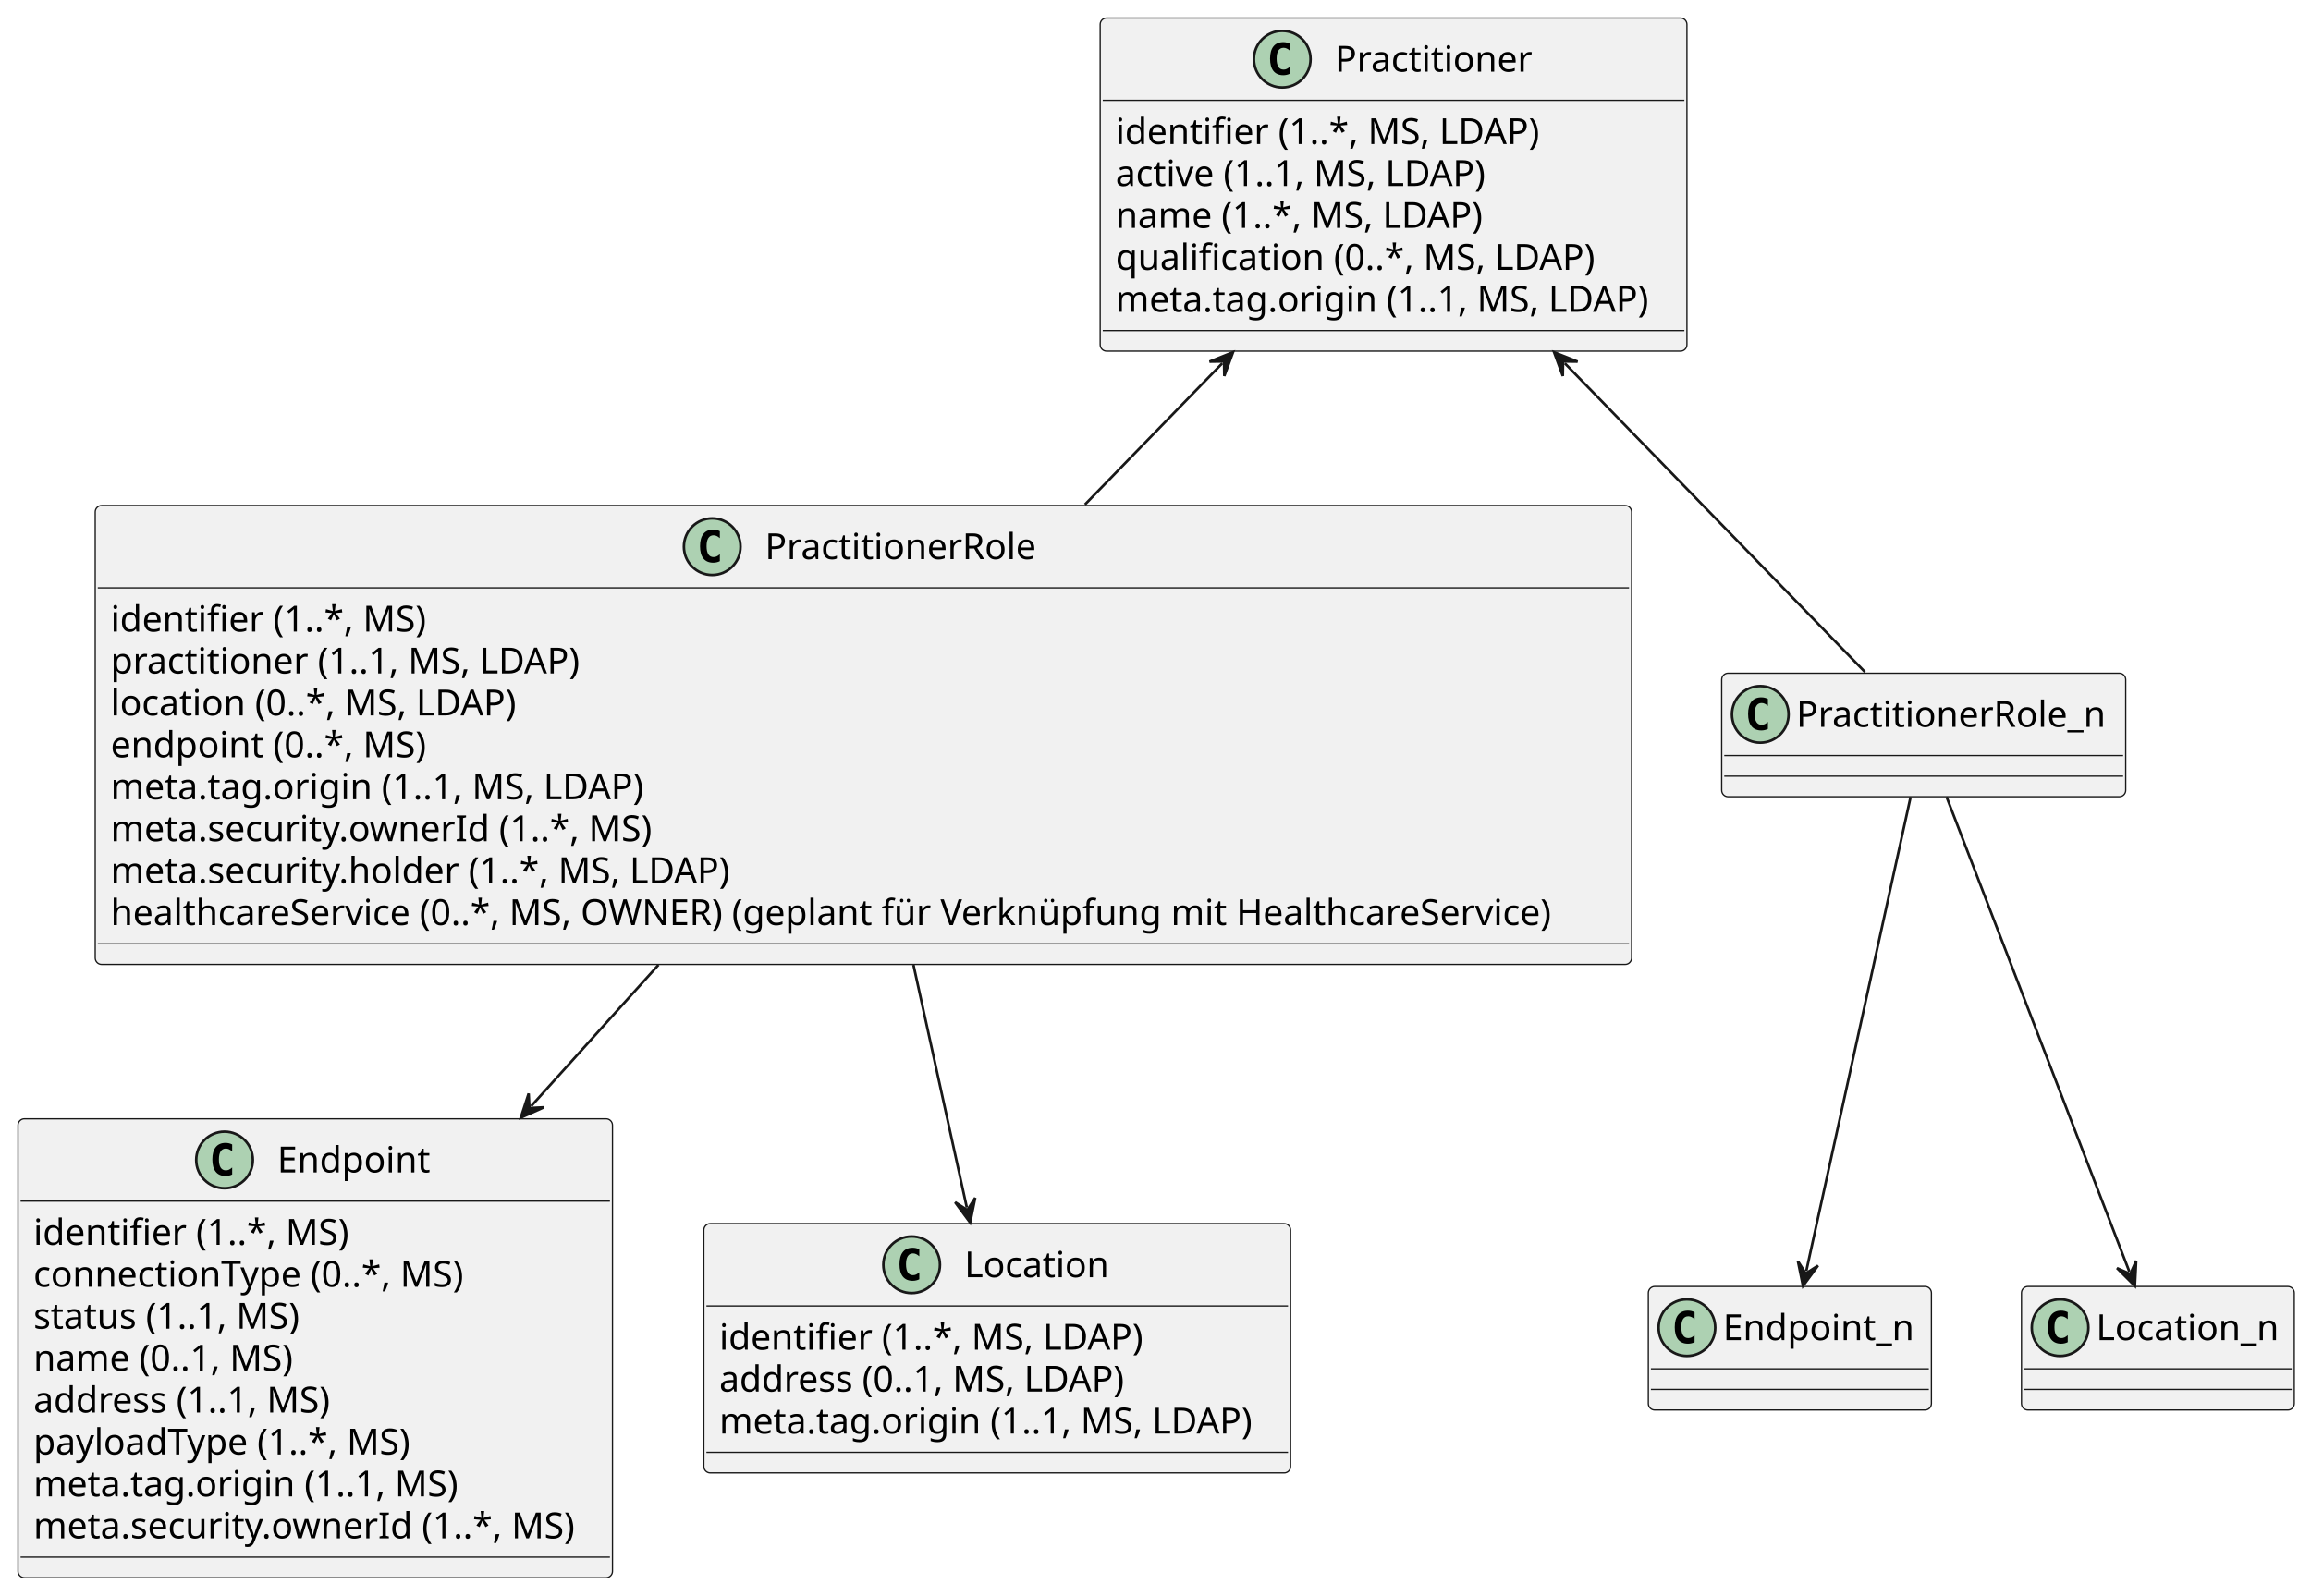
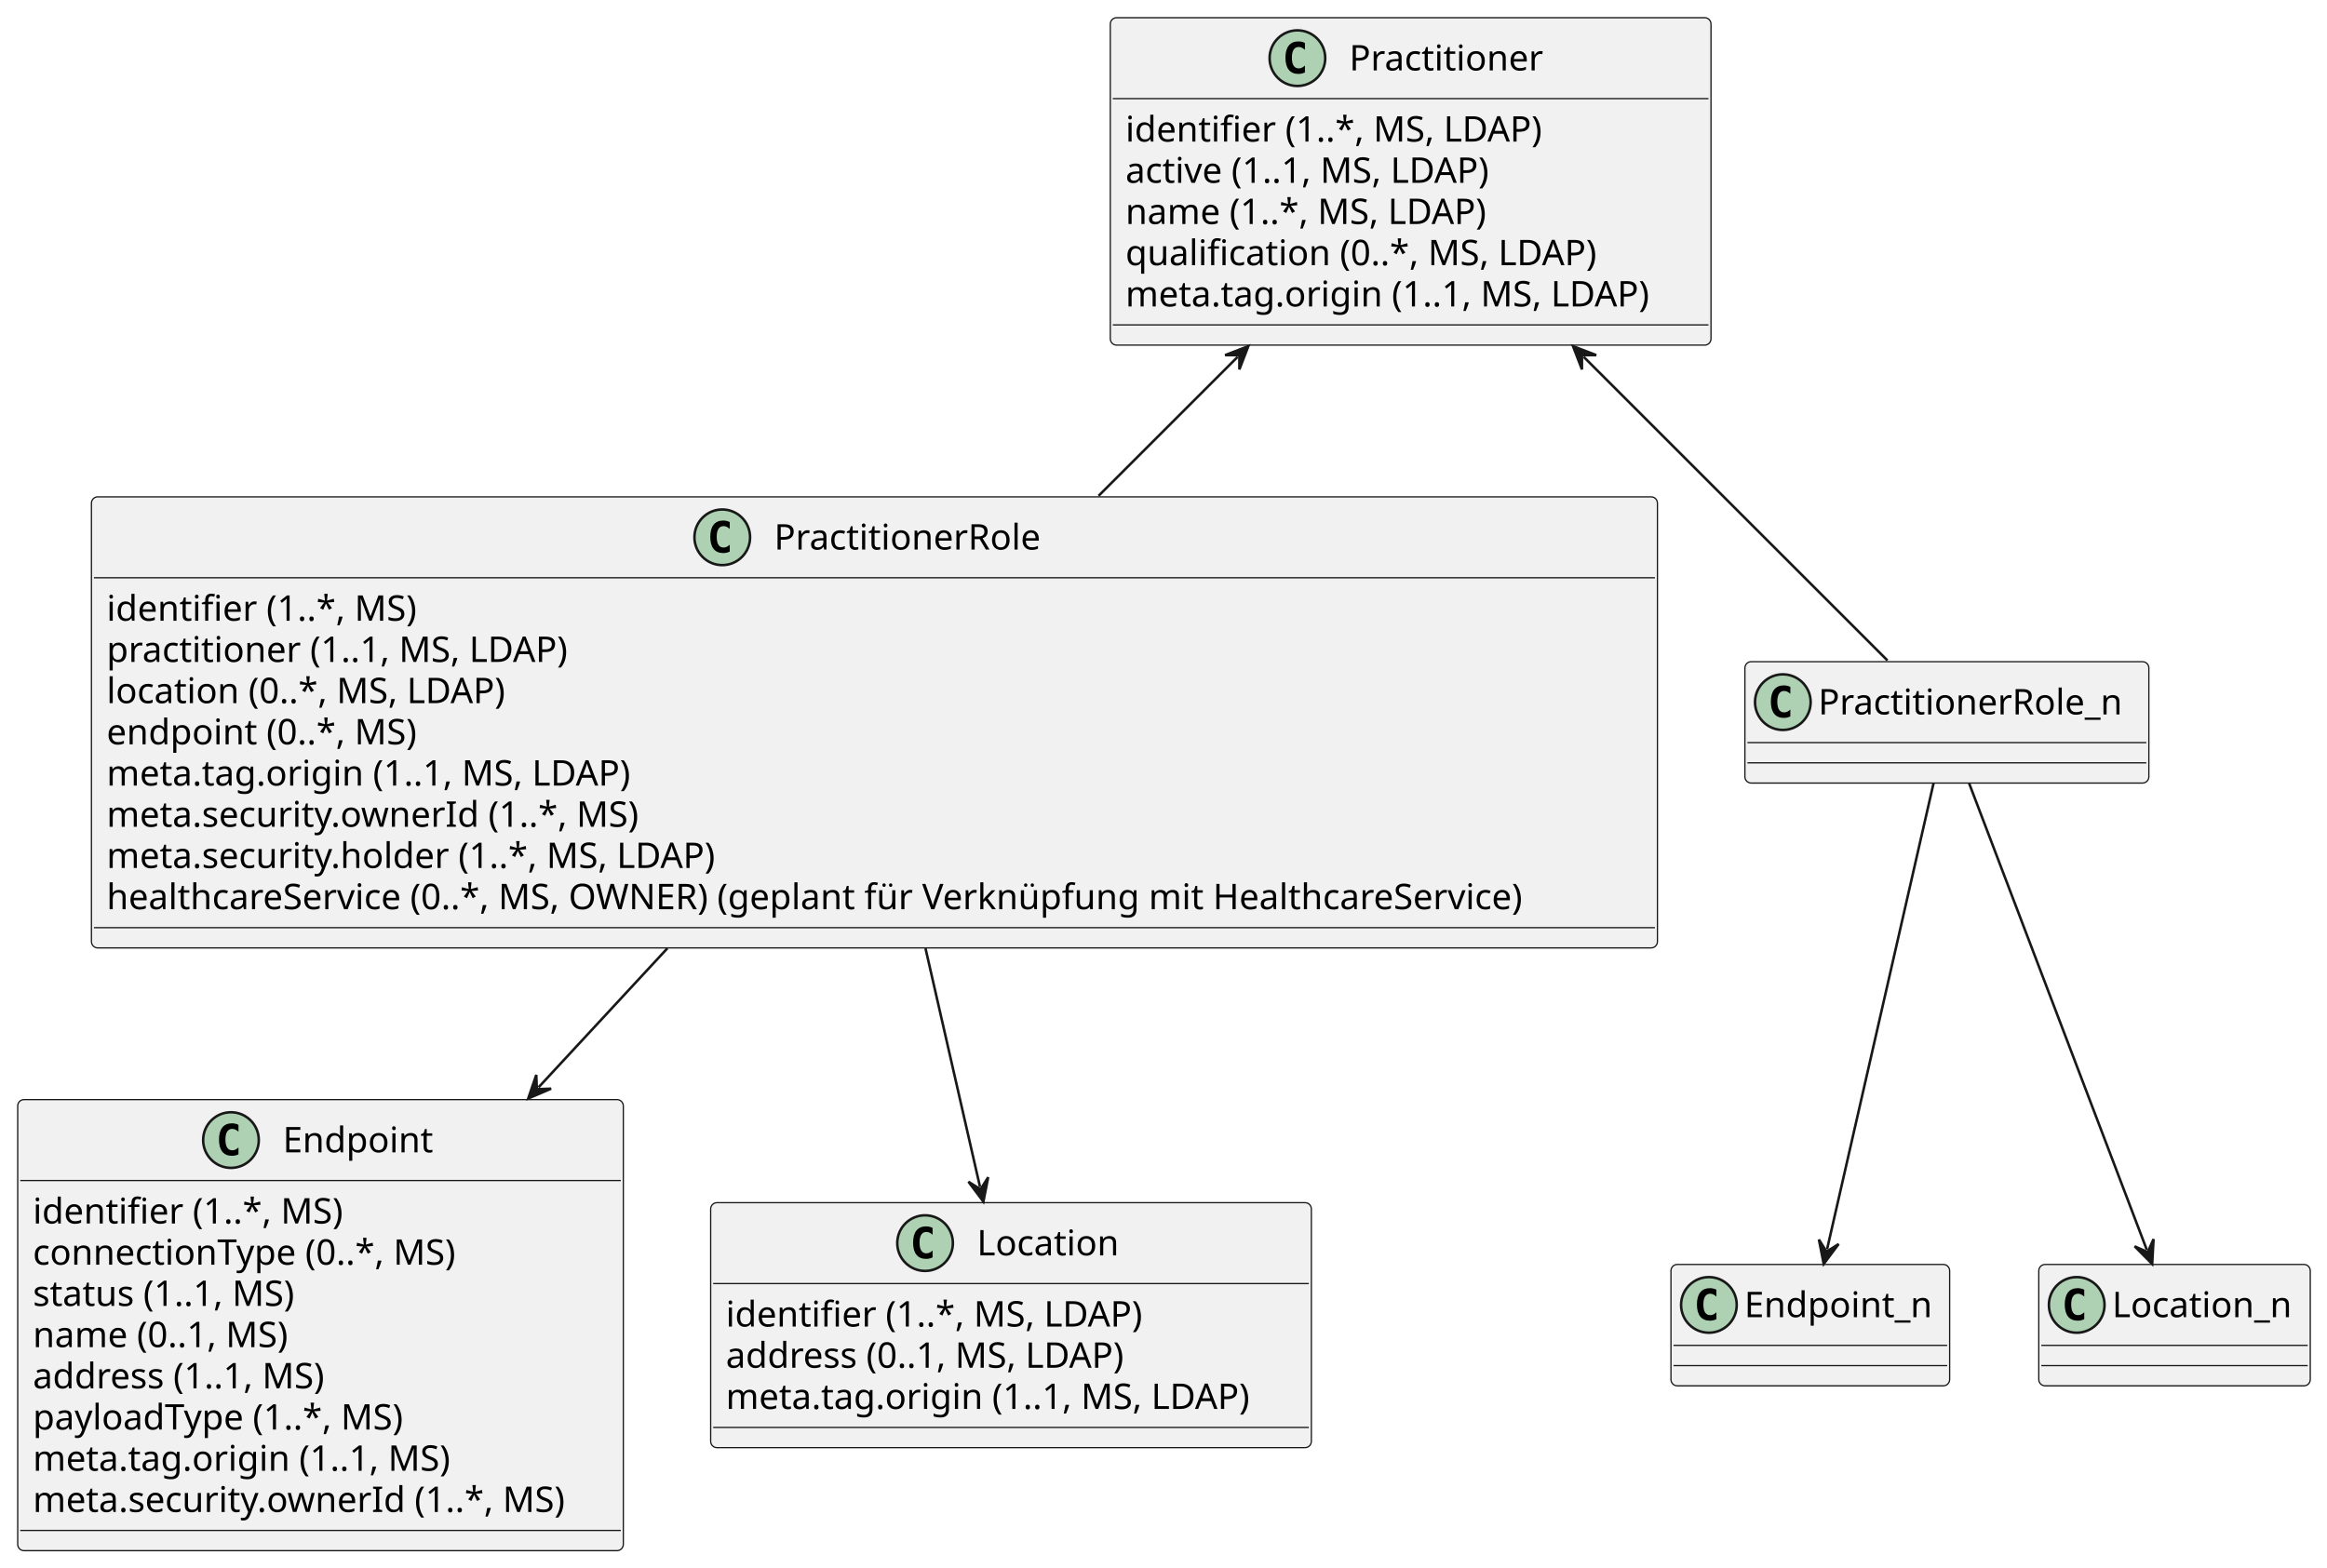
- <svg xmlns="http://www.w3.org/2000/svg" contentStyleType="text/css" height="620px" preserveAspectRatio="none" style="width:898px;height:620px;background:#FFFFFF;" version="1.1" viewBox="0 0 898 620" width="898px" zoomAndPan="magnify">
+ <svg xmlns="http://www.w3.org/2000/svg" contentStyleType="text/css" data-diagram-type="CLASS" height="620px" preserveAspectRatio="none" style="width:920px;height:620px;background:#FFFFFF;" version="1.1" viewBox="0 0 920 620" width="920px" zoomAndPan="magnify">
  <defs />
  <g>
-     <g id="elem_Practitioner">
-       <rect codeLine="2" fill="#F1F1F1" height="129.484" id="Practitioner" rx="2.5" ry="2.5" style="stroke:#181818;stroke-width:0.5;" width="228" x="427.5" y="7" />
-       <ellipse cx="498.25" cy="23" fill="#ADD1B2" rx="11" ry="11" style="stroke:#181818;stroke-width:1.0;" />
-       <path d="M501.219,28.641 Q500.641,28.938 500,29.078 Q499.359,29.234 498.656,29.234 Q496.156,29.234 494.828,27.594 Q493.516,25.938 493.516,22.812 Q493.516,19.688 494.828,18.031 Q496.156,16.375 498.656,16.375 Q499.359,16.375 500,16.531 Q500.656,16.688 501.219,16.984 L501.219,19.703 Q500.594,19.125 500,18.859 Q499.406,18.578 498.781,18.578 Q497.438,18.578 496.75,19.656 Q496.062,20.719 496.062,22.812 Q496.062,24.906 496.75,25.984 Q497.438,27.047 498.781,27.047 Q499.406,27.047 500,26.781 Q500.594,26.5 501.219,25.922 L501.219,28.641 Z " fill="#000000" />
-       <text fill="#000000" font-family="sans-serif" font-size="14" lengthAdjust="spacing" textLength="78" x="518.75" y="27.847">Practitioner</text>
-       <line style="stroke:#181818;stroke-width:0.5;" x1="428.5" x2="654.5" y1="39" y2="39" />
-       <text fill="#000000" font-family="sans-serif" font-size="14" lengthAdjust="spacing" textLength="170" x="433.5" y="55.995">identifier (1..*, MS, LDAP)</text>
-       <text fill="#000000" font-family="sans-serif" font-size="14" lengthAdjust="spacing" textLength="153" x="433.5" y="72.292">active (1..1, MS, LDAP)</text>
-       <text fill="#000000" font-family="sans-serif" font-size="14" lengthAdjust="spacing" textLength="150" x="433.5" y="88.589">name (1..*, MS, LDAP)</text>
-       <text fill="#000000" font-family="sans-serif" font-size="14" lengthAdjust="spacing" textLength="192" x="433.5" y="104.886">qualification (0..*, MS, LDAP)</text>
-       <text fill="#000000" font-family="sans-serif" font-size="14" lengthAdjust="spacing" textLength="216" x="433.5" y="121.183">meta.tag.origin (1..1, MS, LDAP)</text>
-       <line style="stroke:#181818;stroke-width:0.5;" x1="428.5" x2="654.5" y1="128.484" y2="128.484" />
+     <g class="entity" data-entity="Practitioner" data-source-line="2" data-uid="ent0002" id="entity_Practitioner">
+       <rect fill="#F1F1F1" height="129.484" rx="2.5" ry="2.5" style="stroke:#181818;stroke-width:0.5;" width="237.49" x="438.97" y="7" />
+       <ellipse cx="512.945" cy="23" fill="#ADD1B2" rx="11" ry="11" style="stroke:#181818;stroke-width:1;" />
+       <path d="M515.914,28.641 Q515.336,28.938 514.695,29.078 Q514.054,29.234 513.351,29.234 Q510.851,29.234 509.523,27.594 Q508.211,25.938 508.211,22.812 Q508.211,19.688 509.523,18.031 Q510.851,16.375 513.351,16.375 Q514.054,16.375 514.695,16.531 Q515.351,16.688 515.914,16.984 L515.914,19.703 Q515.289,19.125 514.695,18.859 Q514.101,18.578 513.476,18.578 Q512.133,18.578 511.445,19.656 Q510.758,20.719 510.758,22.812 Q510.758,24.906 511.445,25.984 Q512.133,27.047 513.476,27.047 Q514.101,27.047 514.695,26.781 Q515.289,26.5 515.914,25.922 L515.914,28.641 Z " fill="#000000" />
+       <text fill="#000000" font-family="sans-serif" font-size="14" lengthAdjust="spacing" textLength="81.04" x="533.445" y="27.847">Practitioner</text>
+       <line style="stroke:#181818;stroke-width:0.5;" x1="439.97" x2="675.46" y1="39" y2="39" />
+       <text fill="#000000" font-family="sans-serif" font-size="14" lengthAdjust="spacing" textLength="178.377" x="444.97" y="55.995">identifier (1..*, MS, LDAP)</text>
+       <text fill="#000000" font-family="sans-serif" font-size="14" lengthAdjust="spacing" textLength="160.009" x="444.97" y="72.292">active (1..1, MS, LDAP)</text>
+       <text fill="#000000" font-family="sans-serif" font-size="14" lengthAdjust="spacing" textLength="155.251" x="444.97" y="88.589">name (1..*, MS, LDAP)</text>
+       <text fill="#000000" font-family="sans-serif" font-size="14" lengthAdjust="spacing" textLength="201.578" x="444.97" y="104.886">qualification (0..*, MS, LDAP)</text>
+       <text fill="#000000" font-family="sans-serif" font-size="14" lengthAdjust="spacing" textLength="225.49" x="444.97" y="121.183">meta.tag.origin (1..1, MS, LDAP)</text>
+       <line style="stroke:#181818;stroke-width:0.5;" x1="439.97" x2="675.46" y1="128.484" y2="128.484" />
    </g>
-     <g id="elem_PractitionerRole">
-       <rect codeLine="10" fill="#F1F1F1" height="178.375" id="PractitionerRole" rx="2.5" ry="2.5" style="stroke:#181818;stroke-width:0.5;" width="597" x="37" y="196.48" />
-       <ellipse cx="276.75" cy="212.48" fill="#ADD1B2" rx="11" ry="11" style="stroke:#181818;stroke-width:1.0;" />
-       <path d="M279.719,218.121 Q279.141,218.417 278.5,218.558 Q277.859,218.714 277.156,218.714 Q274.656,218.714 273.328,217.074 Q272.016,215.417 272.016,212.292 Q272.016,209.167 273.328,207.511 Q274.656,205.855 277.156,205.855 Q277.859,205.855 278.5,206.011 Q279.156,206.167 279.719,206.464 L279.719,209.183 Q279.094,208.605 278.5,208.339 Q277.906,208.058 277.281,208.058 Q275.938,208.058 275.25,209.136 Q274.562,210.199 274.562,212.292 Q274.562,214.386 275.25,215.464 Q275.938,216.527 277.281,216.527 Q277.906,216.527 278.5,216.261 Q279.094,215.98 279.719,215.402 L279.719,218.121 Z " fill="#000000" />
-       <text fill="#000000" font-family="sans-serif" font-size="14" lengthAdjust="spacing" textLength="109" x="297.25" y="217.327">PractitionerRole</text>
-       <line style="stroke:#181818;stroke-width:0.5;" x1="38" x2="633" y1="228.48" y2="228.48" />
-       <text fill="#000000" font-family="sans-serif" font-size="14" lengthAdjust="spacing" textLength="126" x="43" y="245.475">identifier (1..*, MS)</text>
-       <text fill="#000000" font-family="sans-serif" font-size="14" lengthAdjust="spacing" textLength="191" x="43" y="261.772">practitioner (1..1, MS, LDAP)</text>
-       <text fill="#000000" font-family="sans-serif" font-size="14" lengthAdjust="spacing" textLength="165" x="43" y="278.069">location (0..*, MS, LDAP)</text>
-       <text fill="#000000" font-family="sans-serif" font-size="14" lengthAdjust="spacing" textLength="129" x="43" y="294.366">endpoint (0..*, MS)</text>
-       <text fill="#000000" font-family="sans-serif" font-size="14" lengthAdjust="spacing" textLength="216" x="43" y="310.663">meta.tag.origin (1..1, MS, LDAP)</text>
-       <text fill="#000000" font-family="sans-serif" font-size="14" lengthAdjust="spacing" textLength="219" x="43" y="326.959">meta.security.ownerId (1..*, MS)</text>
-       <text fill="#000000" font-family="sans-serif" font-size="14" lengthAdjust="spacing" textLength="252" x="43" y="343.256">meta.security.holder (1..*, MS, LDAP)</text>
-       <text fill="#000000" font-family="sans-serif" font-size="14" lengthAdjust="spacing" textLength="585" x="43" y="359.553">healthcareService (0..*, MS, OWNER) (geplant für Verknüpfung mit HealthcareService)</text>
-       <line style="stroke:#181818;stroke-width:0.5;" x1="38" x2="633" y1="366.855" y2="366.855" />
+     <g class="entity" data-entity="PractitionerRole" data-source-line="10" data-uid="ent0003" id="entity_PractitionerRole">
+       <rect fill="#F1F1F1" height="178.375" rx="2.5" ry="2.5" style="stroke:#181818;stroke-width:0.5;" width="619.134" x="36.15" y="196.48" />
+       <ellipse cx="285.549" cy="212.48" fill="#ADD1B2" rx="11" ry="11" style="stroke:#181818;stroke-width:1;" />
+       <path d="M288.518,218.121 Q287.94,218.417 287.299,218.558 Q286.658,218.714 285.955,218.714 Q283.455,218.714 282.127,217.074 Q280.815,215.417 280.815,212.292 Q280.815,209.167 282.127,207.511 Q283.455,205.855 285.955,205.855 Q286.658,205.855 287.299,206.011 Q287.955,206.167 288.518,206.464 L288.518,209.183 Q287.893,208.605 287.299,208.339 Q286.705,208.058 286.08,208.058 Q284.736,208.058 284.049,209.136 Q283.361,210.199 283.361,212.292 Q283.361,214.386 284.049,215.464 Q284.736,216.527 286.08,216.527 Q286.705,216.527 287.299,216.261 Q287.893,215.98 288.518,215.402 L288.518,218.121 Z " fill="#000000" />
+       <text fill="#000000" font-family="sans-serif" font-size="14" lengthAdjust="spacing" textLength="111.836" x="306.049" y="217.327">PractitionerRole</text>
+       <line style="stroke:#181818;stroke-width:0.5;" x1="37.15" x2="654.284" y1="228.48" y2="228.48" />
+       <text fill="#000000" font-family="sans-serif" font-size="14" lengthAdjust="spacing" textLength="132.877" x="42.15" y="245.475">identifier (1..*, MS)</text>
+       <text fill="#000000" font-family="sans-serif" font-size="14" lengthAdjust="spacing" textLength="198.94" x="42.15" y="261.772">practitioner (1..1, MS, LDAP)</text>
+       <text fill="#000000" font-family="sans-serif" font-size="14" lengthAdjust="spacing" textLength="171.097" x="42.15" y="278.069">location (0..*, MS, LDAP)</text>
+       <text fill="#000000" font-family="sans-serif" font-size="14" lengthAdjust="spacing" textLength="132.125" x="42.15" y="294.366">endpoint (0..*, MS)</text>
+       <text fill="#000000" font-family="sans-serif" font-size="14" lengthAdjust="spacing" textLength="225.49" x="42.15" y="310.663">meta.tag.origin (1..1, MS, LDAP)</text>
+       <text fill="#000000" font-family="sans-serif" font-size="14" lengthAdjust="spacing" textLength="227.439" x="42.15" y="326.959">meta.security.ownerId (1..*, MS)</text>
+       <text fill="#000000" font-family="sans-serif" font-size="14" lengthAdjust="spacing" textLength="261.249" x="42.15" y="343.256">meta.security.holder (1..*, MS, LDAP)</text>
+       <text fill="#000000" font-family="sans-serif" font-size="14" lengthAdjust="spacing" textLength="607.134" x="42.15" y="359.553">healthcareService (0..*, MS, OWNER) (geplant für Verknüpfung mit HealthcareService)</text>
+       <line style="stroke:#181818;stroke-width:0.5;" x1="37.15" x2="654.284" y1="366.855" y2="366.855" />
    </g>
-     <g id="elem_Endpoint">
-       <rect codeLine="21" fill="#F1F1F1" height="178.375" id="Endpoint" rx="2.5" ry="2.5" style="stroke:#181818;stroke-width:0.5;" width="231" x="7" y="434.85" />
-       <ellipse cx="87.25" cy="450.85" fill="#ADD1B2" rx="11" ry="11" style="stroke:#181818;stroke-width:1.0;" />
-       <path d="M90.219,456.491 Q89.641,456.788 89,456.928 Q88.359,457.084 87.656,457.084 Q85.156,457.084 83.828,455.444 Q82.516,453.788 82.516,450.663 Q82.516,447.538 83.828,445.881 Q85.156,444.225 87.656,444.225 Q88.359,444.225 89,444.381 Q89.656,444.538 90.219,444.834 L90.219,447.553 Q89.594,446.975 89,446.709 Q88.406,446.428 87.781,446.428 Q86.438,446.428 85.75,447.506 Q85.062,448.569 85.062,450.663 Q85.062,452.756 85.75,453.834 Q86.438,454.897 87.781,454.897 Q88.406,454.897 89,454.631 Q89.594,454.35 90.219,453.772 L90.219,456.491 Z " fill="#000000" />
-       <text fill="#000000" font-family="sans-serif" font-size="14" lengthAdjust="spacing" textLength="62" x="107.75" y="455.697">Endpoint</text>
-       <line style="stroke:#181818;stroke-width:0.5;" x1="8" x2="237" y1="466.85" y2="466.85" />
-       <text fill="#000000" font-family="sans-serif" font-size="14" lengthAdjust="spacing" textLength="126" x="13" y="483.845">identifier (1..*, MS)</text>
-       <text fill="#000000" font-family="sans-serif" font-size="14" lengthAdjust="spacing" textLength="179" x="13" y="500.142">connectionType (0..*, MS)</text>
-       <text fill="#000000" font-family="sans-serif" font-size="14" lengthAdjust="spacing" textLength="112" x="13" y="516.439">status (1..1, MS)</text>
-       <text fill="#000000" font-family="sans-serif" font-size="14" lengthAdjust="spacing" textLength="108" x="13" y="532.736">name (0..1, MS)</text>
-       <text fill="#000000" font-family="sans-serif" font-size="14" lengthAdjust="spacing" textLength="125" x="13" y="549.033">address (1..1, MS)</text>
-       <text fill="#000000" font-family="sans-serif" font-size="14" lengthAdjust="spacing" textLength="154" x="13" y="565.33">payloadType (1..*, MS)</text>
-       <text fill="#000000" font-family="sans-serif" font-size="14" lengthAdjust="spacing" textLength="172" x="13" y="581.626">meta.tag.origin (1..1, MS)</text>
-       <text fill="#000000" font-family="sans-serif" font-size="14" lengthAdjust="spacing" textLength="219" x="13" y="597.923">meta.security.ownerId (1..*, MS)</text>
-       <line style="stroke:#181818;stroke-width:0.5;" x1="8" x2="237" y1="605.225" y2="605.225" />
+     <g class="entity" data-entity="Endpoint" data-source-line="21" data-uid="ent0004" id="entity_Endpoint">
+       <rect fill="#F1F1F1" height="178.375" rx="2.5" ry="2.5" style="stroke:#181818;stroke-width:0.5;" width="239.439" x="7" y="434.85" />
+       <ellipse cx="91.314" cy="450.85" fill="#ADD1B2" rx="11" ry="11" style="stroke:#181818;stroke-width:1;" />
+       <path d="M94.283,456.491 Q93.705,456.788 93.064,456.928 Q92.424,457.084 91.721,457.084 Q89.221,457.084 87.893,455.444 Q86.58,453.788 86.58,450.663 Q86.58,447.538 87.893,445.881 Q89.221,444.225 91.721,444.225 Q92.424,444.225 93.064,444.381 Q93.721,444.538 94.283,444.834 L94.283,447.553 Q93.658,446.975 93.064,446.709 Q92.471,446.428 91.846,446.428 Q90.502,446.428 89.814,447.506 Q89.127,448.569 89.127,450.663 Q89.127,452.756 89.814,453.834 Q90.502,454.897 91.846,454.897 Q92.471,454.897 93.064,454.631 Q93.658,454.35 94.283,453.772 L94.283,456.491 Z " fill="#000000" />
+       <text fill="#000000" font-family="sans-serif" font-size="14" lengthAdjust="spacing" textLength="62.31" x="111.814" y="455.697">Endpoint</text>
+       <line style="stroke:#181818;stroke-width:0.5;" x1="8" x2="245.439" y1="466.85" y2="466.85" />
+       <text fill="#000000" font-family="sans-serif" font-size="14" lengthAdjust="spacing" textLength="132.877" x="13" y="483.845">identifier (1..*, MS)</text>
+       <text fill="#000000" font-family="sans-serif" font-size="14" lengthAdjust="spacing" textLength="181.522" x="13" y="500.142">connectionType (0..*, MS)</text>
+       <text fill="#000000" font-family="sans-serif" font-size="14" lengthAdjust="spacing" textLength="114.974" x="13" y="516.439">status (1..1, MS)</text>
+       <text fill="#000000" font-family="sans-serif" font-size="14" lengthAdjust="spacing" textLength="111.658" x="13" y="532.736">name (0..1, MS)</text>
+       <text fill="#000000" font-family="sans-serif" font-size="14" lengthAdjust="spacing" textLength="127.265" x="13" y="549.033">address (1..1, MS)</text>
+       <text fill="#000000" font-family="sans-serif" font-size="14" lengthAdjust="spacing" textLength="160.057" x="13" y="565.33">payloadType (1..*, MS)</text>
+       <text fill="#000000" font-family="sans-serif" font-size="14" lengthAdjust="spacing" textLength="179.99" x="13" y="581.626">meta.tag.origin (1..1, MS)</text>
+       <text fill="#000000" font-family="sans-serif" font-size="14" lengthAdjust="spacing" textLength="227.439" x="13" y="597.923">meta.security.ownerId (1..*, MS)</text>
+       <line style="stroke:#181818;stroke-width:0.5;" x1="8" x2="245.439" y1="605.225" y2="605.225" />
    </g>
-     <g id="elem_Location">
-       <rect codeLine="31" fill="#F1F1F1" height="96.891" id="Location" rx="2.5" ry="2.5" style="stroke:#181818;stroke-width:0.5;" width="228" x="273.5" y="475.6" />
-       <ellipse cx="354.25" cy="491.6" fill="#ADD1B2" rx="11" ry="11" style="stroke:#181818;stroke-width:1.0;" />
-       <path d="M357.219,497.241 Q356.641,497.538 356,497.678 Q355.359,497.834 354.656,497.834 Q352.156,497.834 350.828,496.194 Q349.516,494.538 349.516,491.413 Q349.516,488.288 350.828,486.631 Q352.156,484.975 354.656,484.975 Q355.359,484.975 356,485.131 Q356.656,485.288 357.219,485.584 L357.219,488.303 Q356.594,487.725 356,487.459 Q355.406,487.178 354.781,487.178 Q353.438,487.178 352.75,488.256 Q352.062,489.319 352.062,491.413 Q352.062,493.506 352.75,494.584 Q353.438,495.647 354.781,495.647 Q355.406,495.647 356,495.381 Q356.594,495.1 357.219,494.522 L357.219,497.241 Z " fill="#000000" />
-       <text fill="#000000" font-family="sans-serif" font-size="14" lengthAdjust="spacing" textLength="58" x="374.75" y="496.447">Location</text>
-       <line style="stroke:#181818;stroke-width:0.5;" x1="274.5" x2="500.5" y1="507.6" y2="507.6" />
-       <text fill="#000000" font-family="sans-serif" font-size="14" lengthAdjust="spacing" textLength="170" x="279.5" y="524.595">identifier (1..*, MS, LDAP)</text>
-       <text fill="#000000" font-family="sans-serif" font-size="14" lengthAdjust="spacing" textLength="169" x="279.5" y="540.892">address (0..1, MS, LDAP)</text>
-       <text fill="#000000" font-family="sans-serif" font-size="14" lengthAdjust="spacing" textLength="216" x="279.5" y="557.189">meta.tag.origin (1..1, MS, LDAP)</text>
-       <line style="stroke:#181818;stroke-width:0.5;" x1="274.5" x2="500.5" y1="564.491" y2="564.491" />
+     <g class="entity" data-entity="Location" data-source-line="31" data-uid="ent0005" id="entity_Location">
+       <rect fill="#F1F1F1" height="96.891" rx="2.5" ry="2.5" style="stroke:#181818;stroke-width:0.5;" width="237.49" x="280.97" y="475.6" />
+       <ellipse cx="365.736" cy="491.6" fill="#ADD1B2" rx="11" ry="11" style="stroke:#181818;stroke-width:1;" />
+       <path d="M368.704,497.241 Q368.126,497.538 367.486,497.678 Q366.845,497.834 366.142,497.834 Q363.642,497.834 362.314,496.194 Q361.001,494.538 361.001,491.413 Q361.001,488.288 362.314,486.631 Q363.642,484.975 366.142,484.975 Q366.845,484.975 367.486,485.131 Q368.142,485.288 368.704,485.584 L368.704,488.303 Q368.079,487.725 367.486,487.459 Q366.892,487.178 366.267,487.178 Q364.923,487.178 364.236,488.256 Q363.548,489.319 363.548,491.413 Q363.548,493.506 364.236,494.584 Q364.923,495.647 366.267,495.647 Q366.892,495.647 367.486,495.381 Q368.079,495.1 368.704,494.522 L368.704,497.241 Z " fill="#000000" />
+       <text fill="#000000" font-family="sans-serif" font-size="14" lengthAdjust="spacing" textLength="59.459" x="386.236" y="496.447">Location</text>
+       <line style="stroke:#181818;stroke-width:0.5;" x1="281.97" x2="517.46" y1="507.6" y2="507.6" />
+       <text fill="#000000" font-family="sans-serif" font-size="14" lengthAdjust="spacing" textLength="178.377" x="286.97" y="524.595">identifier (1..*, MS, LDAP)</text>
+       <text fill="#000000" font-family="sans-serif" font-size="14" lengthAdjust="spacing" textLength="172.765" x="286.97" y="540.892">address (0..1, MS, LDAP)</text>
+       <text fill="#000000" font-family="sans-serif" font-size="14" lengthAdjust="spacing" textLength="225.49" x="286.97" y="557.189">meta.tag.origin (1..1, MS, LDAP)</text>
+       <line style="stroke:#181818;stroke-width:0.5;" x1="281.97" x2="517.46" y1="564.491" y2="564.491" />
    </g>
-     <g id="elem_PractitionerRole_n">
-       <rect fill="#F1F1F1" height="48" id="PractitionerRole_n" rx="2.5" ry="2.5" style="stroke:#181818;stroke-width:0.5;" width="157" x="669" y="261.67" />
-       <ellipse cx="684" cy="277.67" fill="#ADD1B2" rx="11" ry="11" style="stroke:#181818;stroke-width:1.0;" />
-       <path d="M686.969,283.311 Q686.391,283.608 685.75,283.748 Q685.109,283.904 684.406,283.904 Q681.906,283.904 680.578,282.264 Q679.266,280.608 679.266,277.483 Q679.266,274.358 680.578,272.701 Q681.906,271.045 684.406,271.045 Q685.109,271.045 685.75,271.201 Q686.406,271.358 686.969,271.654 L686.969,274.373 Q686.344,273.795 685.75,273.529 Q685.156,273.248 684.531,273.248 Q683.188,273.248 682.5,274.326 Q681.812,275.389 681.812,277.483 Q681.812,279.576 682.5,280.654 Q683.188,281.717 684.531,281.717 Q685.156,281.717 685.75,281.451 Q686.344,281.17 686.969,280.592 L686.969,283.311 Z " fill="#000000" />
-       <text fill="#000000" font-family="sans-serif" font-size="14" lengthAdjust="spacing" textLength="125" x="698" y="282.517">PractitionerRole_n</text>
-       <line style="stroke:#181818;stroke-width:0.5;" x1="670" x2="825" y1="293.67" y2="293.67" />
-       <line style="stroke:#181818;stroke-width:0.5;" x1="670" x2="825" y1="301.67" y2="301.67" />
+     <g class="entity" data-entity="PractitionerRole_n" data-source-line="41" data-uid="ent0009" id="entity_PractitionerRole_n">
+       <rect fill="#F1F1F1" height="48" rx="2.5" ry="2.5" style="stroke:#181818;stroke-width:0.5;" width="159.709" x="689.86" y="261.67" />
+       <ellipse cx="704.86" cy="277.67" fill="#ADD1B2" rx="11" ry="11" style="stroke:#181818;stroke-width:1;" />
+       <path d="M707.829,283.311 Q707.251,283.608 706.61,283.748 Q705.969,283.904 705.266,283.904 Q702.766,283.904 701.438,282.264 Q700.126,280.608 700.126,277.483 Q700.126,274.358 701.438,272.701 Q702.766,271.045 705.266,271.045 Q705.969,271.045 706.61,271.201 Q707.266,271.358 707.829,271.654 L707.829,274.373 Q707.204,273.795 706.61,273.529 Q706.016,273.248 705.391,273.248 Q704.048,273.248 703.36,274.326 Q702.673,275.389 702.673,277.483 Q702.673,279.576 703.36,280.654 Q704.048,281.717 705.391,281.717 Q706.016,281.717 706.61,281.451 Q707.204,281.17 707.829,280.592 L707.829,283.311 Z " fill="#000000" />
+       <text fill="#000000" font-family="sans-serif" font-size="14" lengthAdjust="spacing" textLength="127.709" x="718.86" y="282.517">PractitionerRole_n</text>
+       <line style="stroke:#181818;stroke-width:0.5;" x1="690.86" x2="848.569" y1="293.67" y2="293.67" />
+       <line style="stroke:#181818;stroke-width:0.5;" x1="690.86" x2="848.569" y1="301.67" y2="301.67" />
    </g>
-     <g id="elem_Endpoint_n">
-       <rect fill="#F1F1F1" height="48" id="Endpoint_n" rx="2.5" ry="2.5" style="stroke:#181818;stroke-width:0.5;" width="110" x="640.5" y="500.04" />
-       <ellipse cx="655.5" cy="516.04" fill="#ADD1B2" rx="11" ry="11" style="stroke:#181818;stroke-width:1.0;" />
-       <path d="M658.469,521.681 Q657.891,521.977 657.25,522.118 Q656.609,522.274 655.906,522.274 Q653.406,522.274 652.078,520.634 Q650.766,518.977 650.766,515.852 Q650.766,512.727 652.078,511.071 Q653.406,509.415 655.906,509.415 Q656.609,509.415 657.25,509.571 Q657.906,509.728 658.469,510.024 L658.469,512.743 Q657.844,512.165 657.25,511.899 Q656.656,511.618 656.031,511.618 Q654.688,511.618 654,512.696 Q653.312,513.759 653.312,515.852 Q653.312,517.946 654,519.024 Q654.688,520.087 656.031,520.087 Q656.656,520.087 657.25,519.821 Q657.844,519.54 658.469,518.962 L658.469,521.681 Z " fill="#000000" />
-       <text fill="#000000" font-family="sans-serif" font-size="14" lengthAdjust="spacing" textLength="78" x="669.5" y="520.887">Endpoint_n</text>
-       <line style="stroke:#181818;stroke-width:0.5;" x1="641.5" x2="749.5" y1="532.04" y2="532.04" />
-       <line style="stroke:#181818;stroke-width:0.5;" x1="641.5" x2="749.5" y1="540.04" y2="540.04" />
+     <g class="entity" data-entity="Endpoint_n" data-source-line="42" data-uid="ent0011" id="entity_Endpoint_n">
+       <rect fill="#F1F1F1" height="48" rx="2.5" ry="2.5" style="stroke:#181818;stroke-width:0.5;" width="110.183" x="660.63" y="500.04" />
+       <ellipse cx="675.63" cy="516.04" fill="#ADD1B2" rx="11" ry="11" style="stroke:#181818;stroke-width:1;" />
+       <path d="M678.599,521.681 Q678.021,521.977 677.38,522.118 Q676.739,522.274 676.036,522.274 Q673.536,522.274 672.208,520.634 Q670.896,518.977 670.896,515.852 Q670.896,512.727 672.208,511.071 Q673.536,509.415 676.036,509.415 Q676.739,509.415 677.38,509.571 Q678.036,509.728 678.599,510.024 L678.599,512.743 Q677.974,512.165 677.38,511.899 Q676.786,511.618 676.161,511.618 Q674.817,511.618 674.13,512.696 Q673.442,513.759 673.442,515.852 Q673.442,517.946 674.13,519.024 Q674.817,520.087 676.161,520.087 Q676.786,520.087 677.38,519.821 Q677.974,519.54 678.599,518.962 L678.599,521.681 Z " fill="#000000" />
+       <text fill="#000000" font-family="sans-serif" font-size="14" lengthAdjust="spacing" textLength="78.183" x="689.63" y="520.887">Endpoint_n</text>
+       <line style="stroke:#181818;stroke-width:0.5;" x1="661.63" x2="769.813" y1="532.04" y2="532.04" />
+       <line style="stroke:#181818;stroke-width:0.5;" x1="661.63" x2="769.813" y1="540.04" y2="540.04" />
    </g>
-     <g id="elem_Location_n">
-       <rect fill="#F1F1F1" height="48" id="Location_n" rx="2.5" ry="2.5" style="stroke:#181818;stroke-width:0.5;" width="106" x="785.5" y="500.04" />
-       <ellipse cx="800.5" cy="516.04" fill="#ADD1B2" rx="11" ry="11" style="stroke:#181818;stroke-width:1.0;" />
-       <path d="M803.469,521.681 Q802.891,521.977 802.25,522.118 Q801.609,522.274 800.906,522.274 Q798.406,522.274 797.078,520.634 Q795.766,518.977 795.766,515.852 Q795.766,512.727 797.078,511.071 Q798.406,509.415 800.906,509.415 Q801.609,509.415 802.25,509.571 Q802.906,509.728 803.469,510.024 L803.469,512.743 Q802.844,512.165 802.25,511.899 Q801.656,511.618 801.031,511.618 Q799.688,511.618 799,512.696 Q798.312,513.759 798.312,515.852 Q798.312,517.946 799,519.024 Q799.688,520.087 801.031,520.087 Q801.656,520.087 802.25,519.821 Q802.844,519.54 803.469,518.962 L803.469,521.681 Z " fill="#000000" />
-       <text fill="#000000" font-family="sans-serif" font-size="14" lengthAdjust="spacing" textLength="74" x="814.5" y="520.887">Location_n</text>
-       <line style="stroke:#181818;stroke-width:0.5;" x1="786.5" x2="890.5" y1="532.04" y2="532.04" />
-       <line style="stroke:#181818;stroke-width:0.5;" x1="786.5" x2="890.5" y1="540.04" y2="540.04" />
+     <g class="entity" data-entity="Location_n" data-source-line="43" data-uid="ent0013" id="entity_Location_n">
+       <rect fill="#F1F1F1" height="48" rx="2.5" ry="2.5" style="stroke:#181818;stroke-width:0.5;" width="107.332" x="806.05" y="500.04" />
+       <ellipse cx="821.05" cy="516.04" fill="#ADD1B2" rx="11" ry="11" style="stroke:#181818;stroke-width:1;" />
+       <path d="M824.019,521.681 Q823.441,521.977 822.8,522.118 Q822.159,522.274 821.456,522.274 Q818.956,522.274 817.628,520.634 Q816.316,518.977 816.316,515.852 Q816.316,512.727 817.628,511.071 Q818.956,509.415 821.456,509.415 Q822.159,509.415 822.8,509.571 Q823.456,509.728 824.019,510.024 L824.019,512.743 Q823.394,512.165 822.8,511.899 Q822.206,511.618 821.581,511.618 Q820.237,511.618 819.55,512.696 Q818.862,513.759 818.862,515.852 Q818.862,517.946 819.55,519.024 Q820.237,520.087 821.581,520.087 Q822.206,520.087 822.8,519.821 Q823.394,519.54 824.019,518.962 L824.019,521.681 Z " fill="#000000" />
+       <text fill="#000000" font-family="sans-serif" font-size="14" lengthAdjust="spacing" textLength="75.332" x="835.05" y="520.887">Location_n</text>
+       <line style="stroke:#181818;stroke-width:0.5;" x1="807.05" x2="912.382" y1="532.04" y2="532.04" />
+       <line style="stroke:#181818;stroke-width:0.5;" x1="807.05" x2="912.382" y1="540.04" y2="540.04" />
    </g>
-     <g id="link_Practitioner_PractitionerRole">
-       <path codeLine="37" d="M474.949,141.203 C456.839,159.843 440.9,176.23 421.6,196.09 " fill="none" id="Practitioner-backto-PractitionerRole" style="stroke:#181818;stroke-width:1.0;" />
-       <polygon fill="#181818" points="479.13,136.9,469.99,140.568,475.646,140.486,475.727,146.142,479.13,136.9" style="stroke:#181818;stroke-width:1.0;" />
+     <g class="link" data-entity-1="Practitioner" data-entity-2="PractitionerRole" data-source-line="37" data-uid="lnk6" id="link_Practitioner_PractitionerRole">
+       <path codeLine="37" d="M489.296,141.142 C470.646,159.781 454.19,176.23 434.32,196.09" fill="none" id="Practitioner-backto-PractitionerRole" style="stroke:#181818;stroke-width:1;" />
+       <polygon fill="#181818" points="493.54,136.9,484.347,140.433,490.003,140.435,490.002,146.091,493.54,136.9" style="stroke:#181818;stroke-width:1;" />
    </g>
-     <g id="link_PractitionerRole_Endpoint">
-       <path codeLine="38" d="M255.88,375.02 C238.4,394.43 223.887,410.523 206.387,429.943 " fill="none" id="PractitionerRole-to-Endpoint" style="stroke:#181818;stroke-width:1.0;" />
-       <polygon fill="#181818" points="202.37,434.4,211.366,430.392,205.717,430.686,205.423,425.036,202.37,434.4" style="stroke:#181818;stroke-width:1.0;" />
+     <g class="link" data-entity-1="PractitionerRole" data-entity-2="Endpoint" data-source-line="38" data-uid="lnk7" id="link_PractitionerRole_Endpoint">
+       <path codeLine="38" d="M263.86,375.02 C245.88,394.43 230.907,410.578 212.917,429.998" fill="none" id="PractitionerRole-to-Endpoint" style="stroke:#181818;stroke-width:1;" />
+       <polygon fill="#181818" points="208.84,434.4,217.891,430.516,212.238,430.732,212.022,425.079,208.84,434.4" style="stroke:#181818;stroke-width:1;" />
    </g>
-     <g id="link_PractitionerRole_Location">
-       <path codeLine="39" d="M354.94,375.02 C362.41,408.98 369.36,440.6 375.69,469.35 " fill="none" id="PractitionerRole-to-Location" style="stroke:#181818;stroke-width:1.0;" />
-       <polygon fill="#181818" points="376.98,475.21,378.951,465.56,375.905,470.327,371.138,467.281,376.98,475.21" style="stroke:#181818;stroke-width:1.0;" />
+     <g class="link" data-entity-1="PractitionerRole" data-entity-2="Location" data-source-line="39" data-uid="lnk8" id="link_PractitionerRole_Location">
+       <path codeLine="39" d="M365.9,375.02 C373.66,408.98 380.883,440.611 387.453,469.361" fill="none" id="PractitionerRole-to-Location" style="stroke:#181818;stroke-width:1;" />
+       <polygon fill="#181818" points="388.79,475.21,390.685,465.545,387.676,470.336,382.885,467.327,388.79,475.21" style="stroke:#181818;stroke-width:1;" />
    </g>
-     <g id="link_Practitioner_PractitionerRole_n">
-       <path codeLine="41" d="M608.052,141.203 C648.902,183.233 695.73,231.41 724.66,261.18 " fill="none" id="Practitioner-backto-PractitionerRole_n" style="stroke:#181818;stroke-width:1.0;" />
-       <polygon fill="#181818" points="603.87,136.9,607.274,146.142,607.355,140.486,613.011,140.566,603.87,136.9" style="stroke:#181818;stroke-width:1.0;" />
+     <g class="link" data-entity-1="Practitioner" data-entity-2="PractitionerRole_n" data-source-line="41" data-uid="lnk10" id="link_Practitioner_PractitionerRole_n">
+       <path codeLine="41" d="M626.144,141.142 C668.194,183.172 716.45,231.41 746.22,261.18" fill="none" id="Practitioner-backto-PractitionerRole_n" style="stroke:#181818;stroke-width:1;" />
+       <polygon fill="#181818" points="621.9,136.9,625.438,146.091,625.436,140.435,631.093,140.433,621.9,136.9" style="stroke:#181818;stroke-width:1;" />
    </g>
-     <g id="link_PractitionerRole_n_Endpoint_n">
-       <path codeLine="42" d="M742.42,309.76 C732.48,354.95 711.85,448.73 701.889,493.99 " fill="none" id="PractitionerRole_n-to-Endpoint_n" style="stroke:#181818;stroke-width:1.0;" />
-       <polygon fill="#181818" points="700.6,499.85,706.441,491.92,701.675,494.967,698.628,490.201,700.6,499.85" style="stroke:#181818;stroke-width:1.0;" />
+     <g class="link" data-entity-1="PractitionerRole_n" data-entity-2="Endpoint_n" data-source-line="42" data-uid="lnk12" id="link_PractitionerRole_n_Endpoint_n">
+       <path codeLine="42" d="M764.44,309.76 C754.12,354.95 732.696,448.741 722.356,494.001" fill="none" id="PractitionerRole_n-to-Endpoint_n" style="stroke:#181818;stroke-width:1;" />
+       <polygon fill="#181818" points="721.02,499.85,726.924,491.967,722.134,494.976,719.125,490.185,721.02,499.85" style="stroke:#181818;stroke-width:1;" />
    </g>
-     <g id="link_PractitionerRole_n_Location_n">
-       <path codeLine="43" d="M756.39,309.76 C773.79,354.95 809.995,448.99 827.415,494.25 " fill="none" id="PractitionerRole_n-to-Location_n" style="stroke:#181818;stroke-width:1.0;" />
-       <polygon fill="#181818" points="829.57,499.85,830.07,490.014,827.774,495.184,822.604,492.887,829.57,499.85" style="stroke:#181818;stroke-width:1.0;" />
+     <g class="link" data-entity-1="PractitionerRole_n" data-entity-2="Location_n" data-source-line="43" data-uid="lnk14" id="link_PractitionerRole_n_Location_n">
+       <path codeLine="43" d="M778.51,309.76 C795.72,354.95 831.525,448.983 848.755,494.243" fill="none" id="PractitionerRole_n-to-Location_n" style="stroke:#181818;stroke-width:1;" />
+       <polygon fill="#181818" points="850.89,499.85,851.426,490.016,849.111,495.177,843.95,492.862,850.89,499.85" style="stroke:#181818;stroke-width:1;" />
    </g>
  </g>
</svg>
